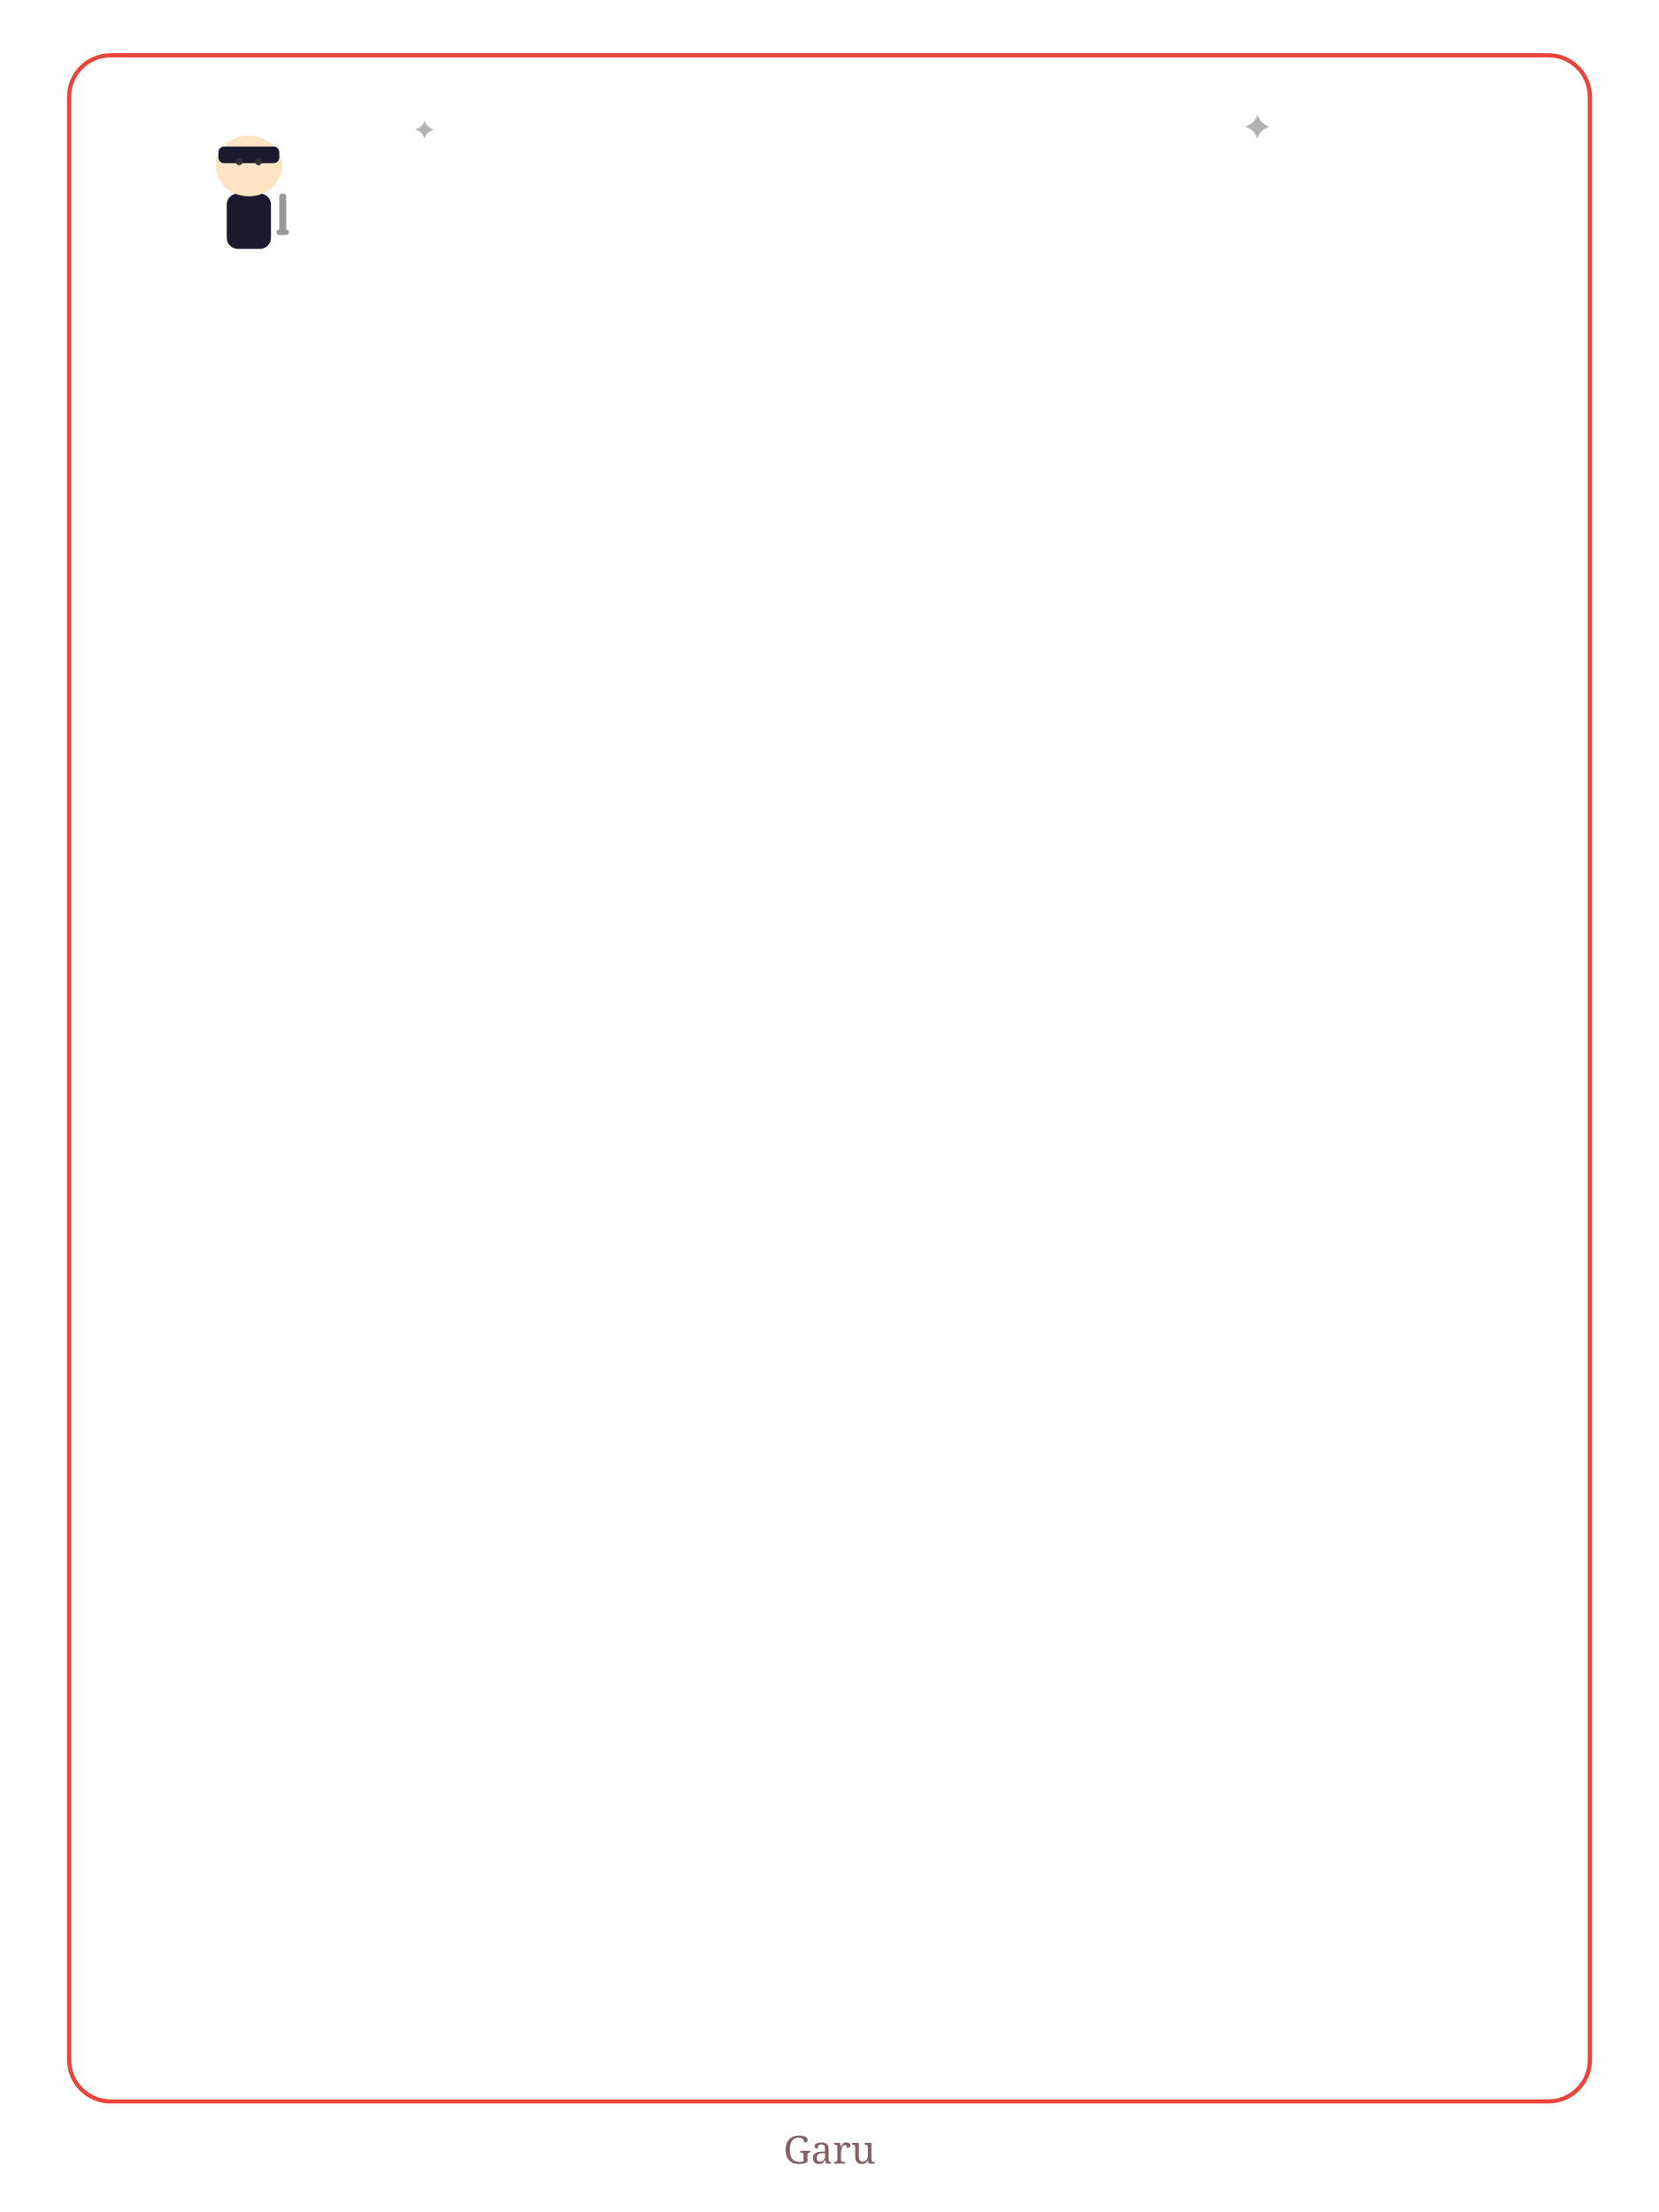
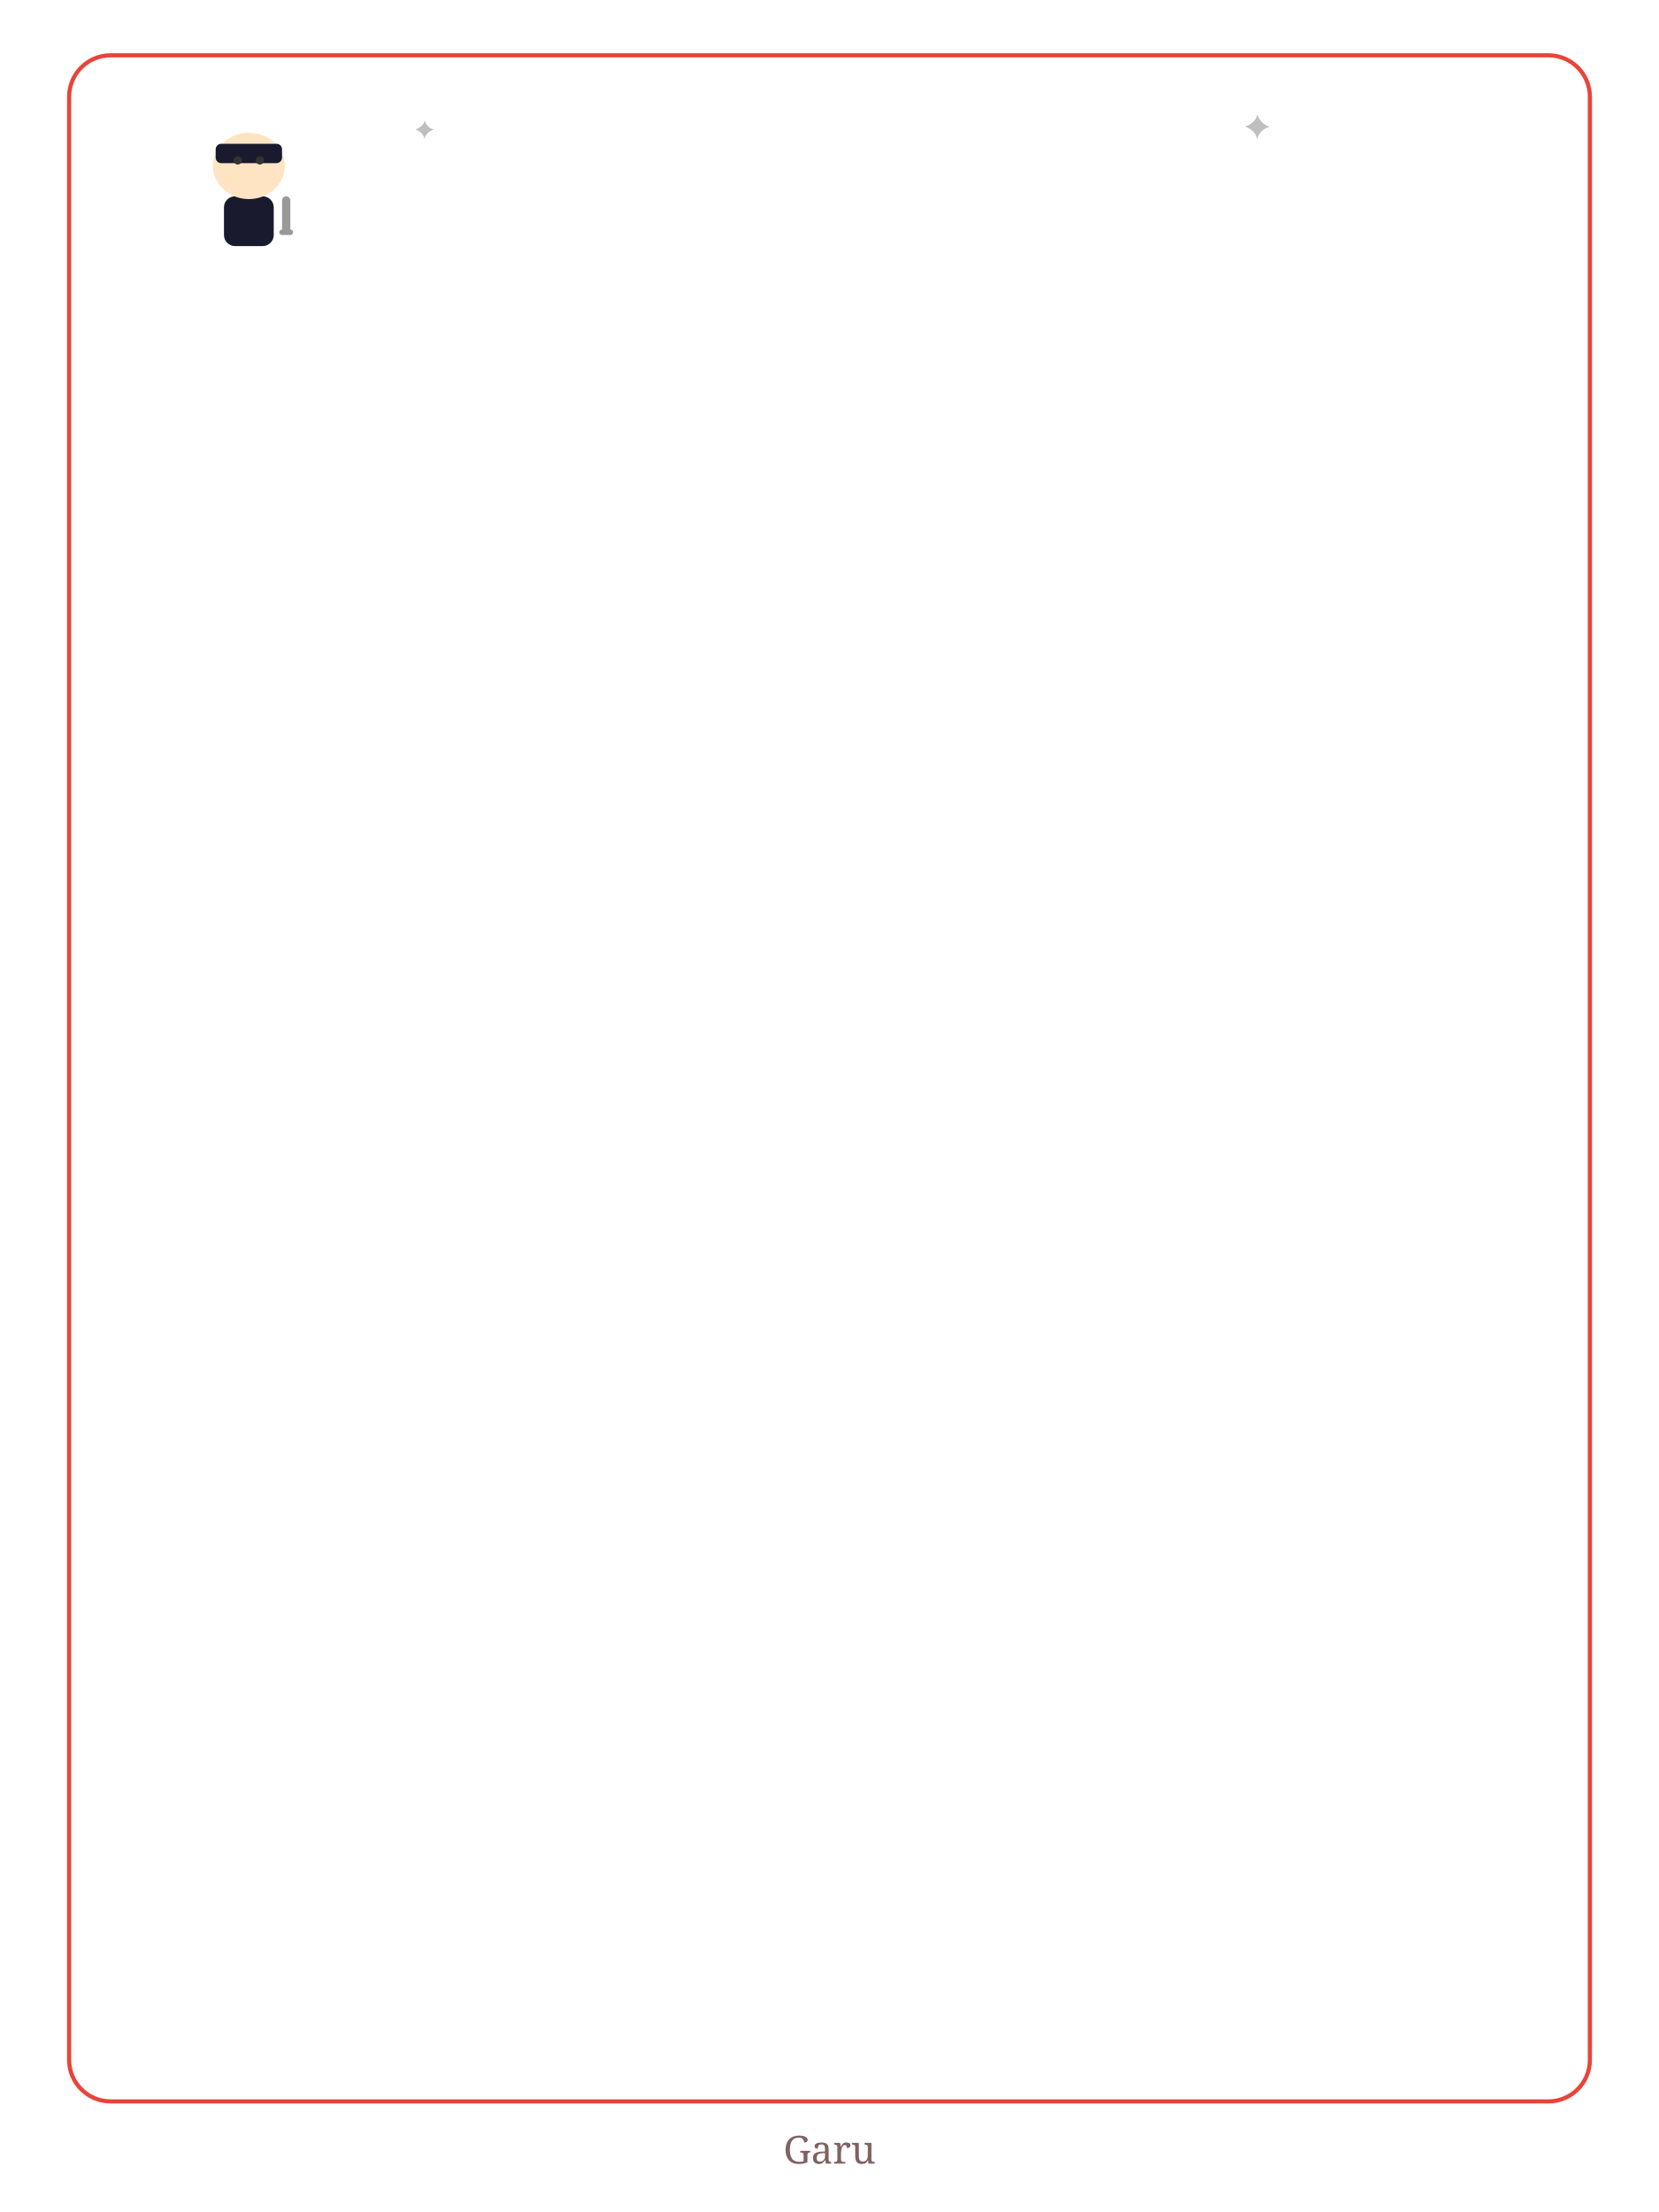
<svg xmlns="http://www.w3.org/2000/svg" viewBox="0 0 1200 1600">
  <rect x="50" y="40" width="1100" height="1480" rx="30" fill="none" stroke="#E8443A" stroke-width="3" />
  <g transform="translate(180,120)">
-     <rect x="-16" y="20" width="32" height="40" rx="8" fill="#1A1A2E" />
-     <ellipse cx="0" cy="0" rx="24" ry="22" fill="#FFE4C4" />
-     <rect x="-22" y="-14" width="44" height="12" rx="4" fill="#1A1A2E" />
-     <circle cx="-7" cy="-3" r="2.5" fill="#333" />
-     <circle cx="7" cy="-3" r="2.5" fill="#333" />
-     <rect x="22" y="20" width="5" height="28" rx="2" fill="#999" />
-     <rect x="20" y="46" width="9" height="4" rx="2" fill="#999" />
+     <rect x="-18" y="22" width="36" height="36" rx="8" fill="#1A1A2E" />
+     <ellipse cx="0" cy="0" rx="26" ry="24" fill="#FFE4C4" />
+     <rect x="-24" y="-16" width="48" height="14" rx="4" fill="#1A1A2E" />
+     <circle cx="-8" cy="-4" r="3" fill="#333" />
+     <circle cx="8" cy="-4" r="3" fill="#333" />
+     <rect x="24" y="22" width="6" height="26" rx="3" fill="#999" />
+     <rect x="22" y="46" width="10" height="4" rx="2" fill="#999" />
  </g>
-   <text x="900" y="100" font-size="24" opacity="0.3">✦</text>
-   <text x="300" y="100" font-size="18" opacity="0.3">✦</text>
-   <text x="600" y="1565" text-anchor="middle" font-family="Georgia,serif" font-size="28" fill="#4A2020" opacity="0.7">Garu</text>
+   <text x="900" y="100" font-size="24" opacity="0.25">✦</text>
+   <text x="300" y="100" font-size="18" opacity="0.25">✦</text>
+   <text x="600" y="1565" text-anchor="middle" font-size="28" fill="#4A2020" font-family="Georgia,serif" opacity="0.7">Garu</text>
</svg>
